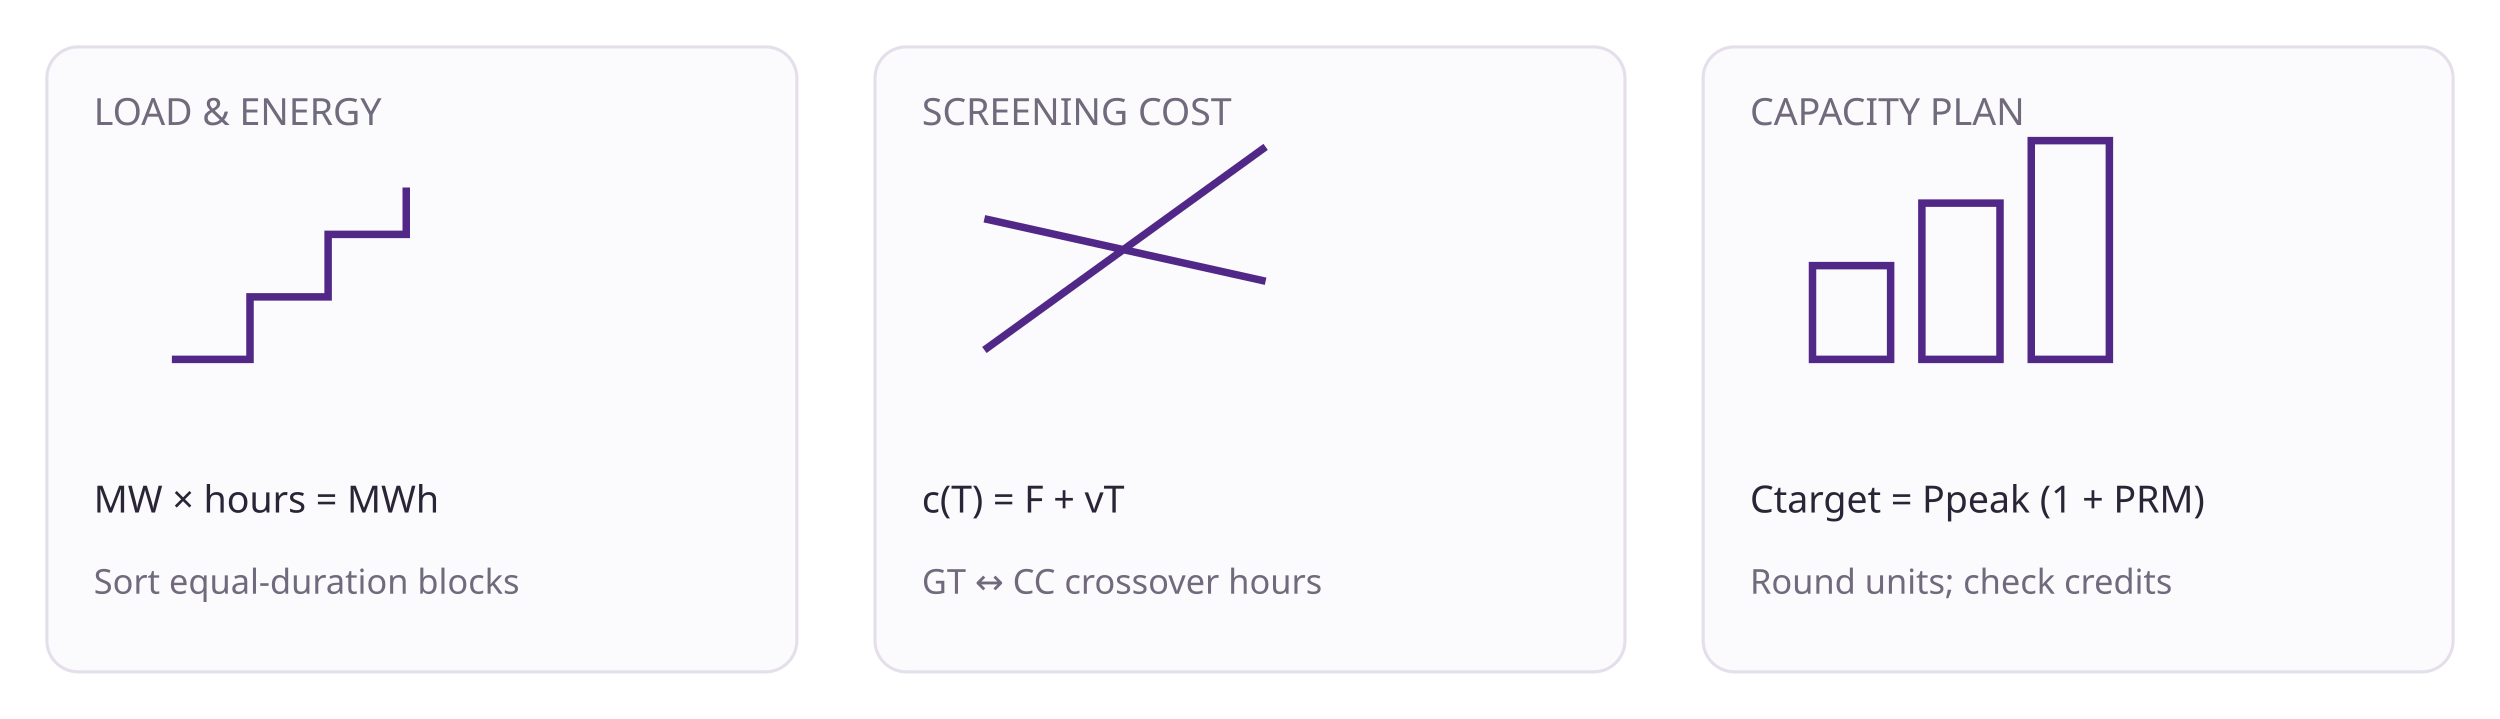
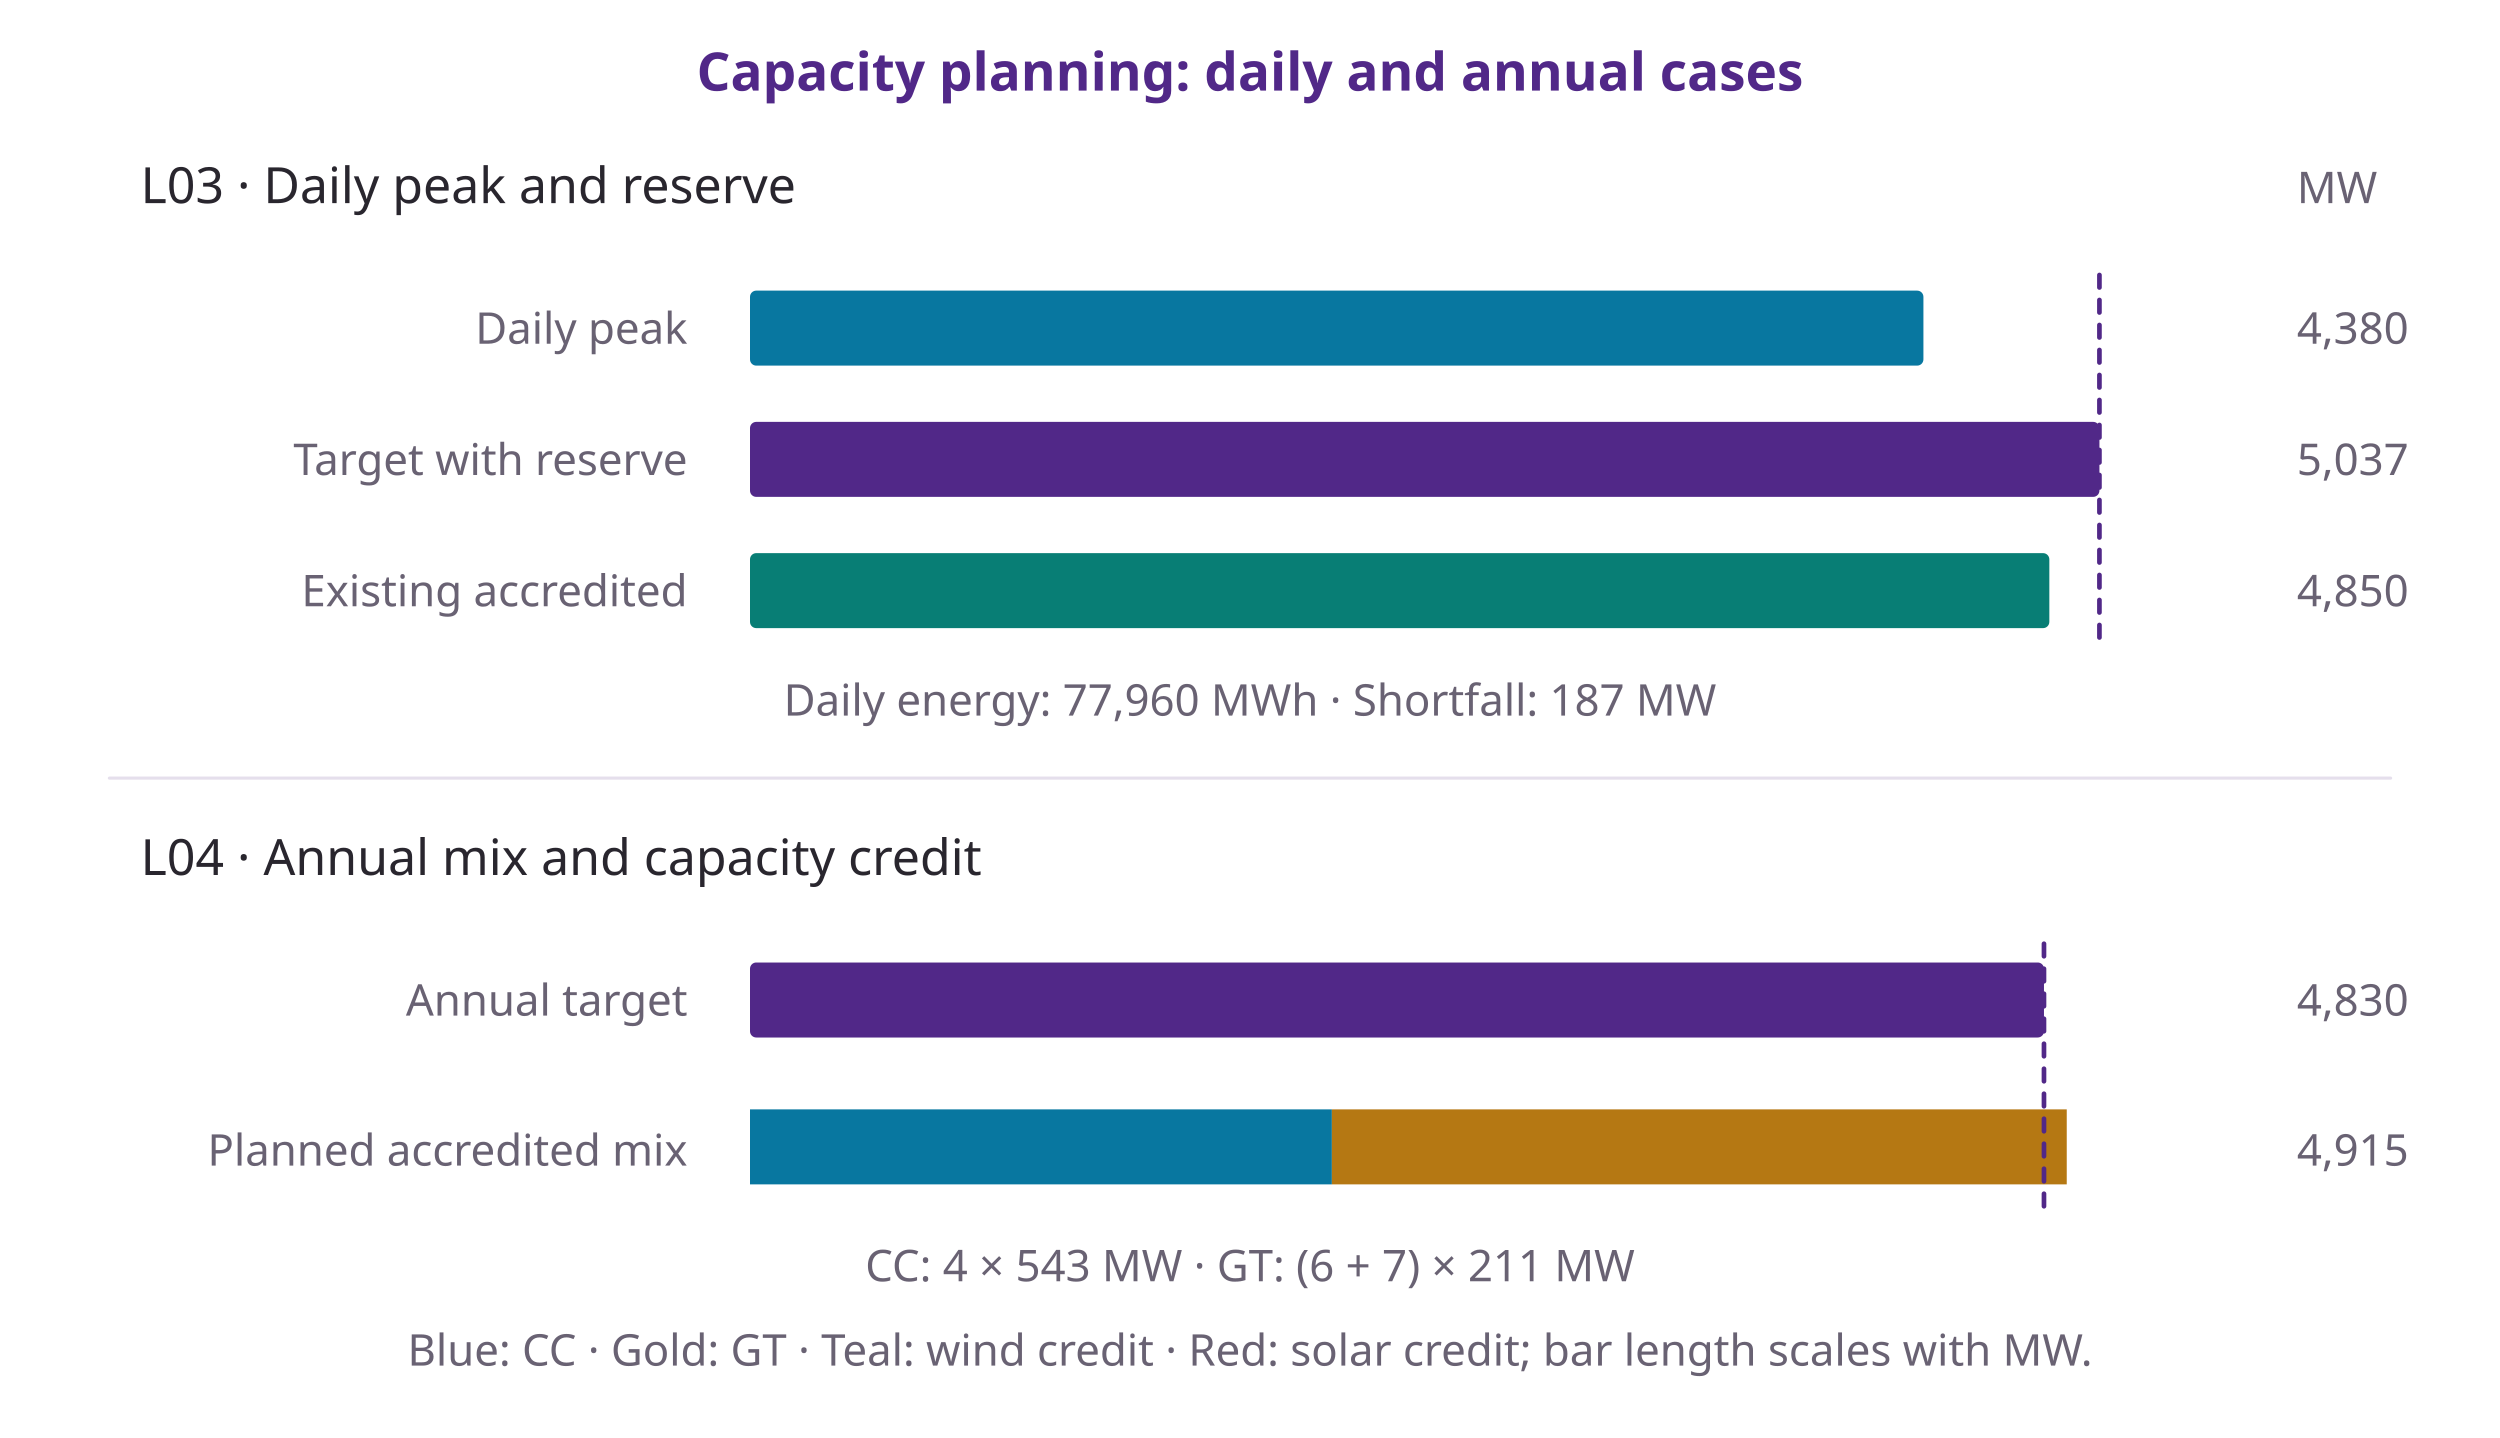
- <svg xmlns="http://www.w3.org/2000/svg" viewBox="0 0 800 230" role="img" aria-labelledby="title desc">
-   <g font-family="system-ui,sans-serif" fill="#292536">
-     <g>
-       <rect x="15" y="15" width="240" height="200" rx="10" fill="#fbfafc" stroke="#e4dfea" />
-       <text x="30" y="40" font-size="12" fill="#706a7c">LOAD &amp; ENERGY</text>
-       <g stroke="#512888" stroke-width="2.4" fill="none">
-         <path d="M55 115h25V95h25V75h25V60" />
-       </g>
-       <text x="30" y="164" font-size="12">MW × hours = MWh</text>
-       <text x="30" y="190" font-size="11" fill="#706a7c">Sort equal-duration blocks</text>
-     </g>
-     <g>
-       <rect x="280" y="15" width="240" height="200" rx="10" fill="#fbfafc" stroke="#e4dfea" />
-       <text x="295" y="40" font-size="12" fill="#706a7c">SCREENING COST</text>
-       <g stroke="#512888" stroke-width="2.4" fill="none">
-         <path d="M315 112l90-65M315 70l90 20" />
-       </g>
-       <text x="295" y="164" font-size="12">c(T) = F + vT</text>
-       <text x="295" y="190" font-size="11" fill="#706a7c">GT ↔ CC crossover hours</text>
-     </g>
-     <g>
-       <rect x="545" y="15" width="240" height="200" rx="10" fill="#fbfafc" stroke="#e4dfea" />
-       <text x="560" y="40" font-size="12" fill="#706a7c">CAPACITY PLAN</text>
-       <g stroke="#512888" stroke-width="2.4" fill="none">
-         <rect x="580" y="85" width="25" height="30" />
-         <rect x="615" y="65" width="25" height="50" />
-         <rect x="650" y="45" width="25" height="70" />
-       </g>
-       <text x="560" y="164" font-size="12">Ctarget = Ppeak (1 + PRM)</text>
-       <text x="560" y="190" font-size="11" fill="#706a7c">Round units; check credits</text>
-     </g>
-   </g>
+ <svg xmlns="http://www.w3.org/2000/svg" viewBox="0 0 800 460" role="img">
+   <style>.ed-wire{fill:none;stroke:#29262e;stroke-width:2.3;stroke-linecap:round;stroke-linejoin:round}.ed-axis{fill:none;stroke:#b9b1c3;stroke-width:1}.ed-text{font:14px system-ui,sans-serif;fill:#696273}.ed-label{font:16px system-ui,sans-serif;fill:#29262e}.ed-heading{font:600 17px system-ui,sans-serif;fill:#512888}.ed-math{font:italic 21px Georgia,"Times New Roman",serif;fill:#29262e}.ed-small{font:12px system-ui,sans-serif;fill:#696273}.ed-core{stroke:#8b8691;stroke-width:1.4;fill:none}.stage-circuit-wire{fill:none;stroke:#29262e;stroke-width:2.4;stroke-linecap:round;stroke-linejoin:round}.stage-circuit-core{fill:none;stroke:#8b8691;stroke-width:1.4}.stage-circuit-symbol{font:italic 22px Georgia,"Times New Roman",serif;fill:#29262e}.stage-circuit-value{font:14px system-ui,sans-serif;fill:#5a5363}.stage-circuit-heading{font:600 16px system-ui,sans-serif;fill:#512888}</style>
+   <defs>
+     <marker id="ed-generation-purple" viewBox="0 0 10 10" refX="9" refY="5" markerWidth="5" markerHeight="5" orient="auto">
+       <path d="M0 0L10 5L0 10Z" fill="#512888" />
+     </marker>
+     <marker id="ed-generation-red" viewBox="0 0 10 10" refX="9" refY="5" markerWidth="5" markerHeight="5" orient="auto">
+       <path d="M0 0L10 5L0 10Z" fill="#a33e3e" />
+     </marker>
+     <marker id="ed-generation-blue" viewBox="0 0 10 10" refX="9" refY="5" markerWidth="5" markerHeight="5" orient="auto">
+       <path d="M0 0L10 5L0 10Z" fill="#0877a0" />
+     </marker>
+     <marker id="ed-generation-gold" viewBox="0 0 10 10" refX="9" refY="5" markerWidth="5" markerHeight="5" orient="auto">
+       <path d="M0 0L10 5L0 10Z" fill="#b57813" />
+     </marker>
+     <marker id="ed-generation-teal" viewBox="0 0 10 10" refX="9" refY="5" markerWidth="5" markerHeight="5" orient="auto">
+       <path d="M0 0L10 5L0 10Z" fill="#087e75" />
+     </marker>
+   </defs>
+   <text x="400" y="29" text-anchor="middle" class="ed-heading">Capacity planning: daily and annual cases</text>
+   <text x="45" y="65" text-anchor="start" class="ed-label">L03 · Daily peak and reserve</text>
+   <text x="735" y="65" text-anchor="start" class="ed-text">MW</text>
+   <text x="220" y="110" text-anchor="end" class="ed-text">Daily peak</text>
+   <rect x="240" y="93" width="375.494" height="24" fill="#0877a0" rx="2" />
+   <text x="735" y="110" text-anchor="start" class="ed-text">4,380</text>
+   <text x="220" y="152" text-anchor="end" class="ed-text">Target with reserve</text>
+   <rect x="240" y="135" width="431.818" height="24" fill="#512888" rx="2" />
+   <text x="735" y="152" text-anchor="start" class="ed-text">5,037</text>
+   <text x="220" y="194" text-anchor="end" class="ed-text">Existing accredited</text>
+   <rect x="240" y="177" width="415.787" height="24" fill="#087e75" rx="2" />
+   <text x="735" y="194" text-anchor="start" class="ed-text">4,850</text>
+   <path d="M671.818 88L671.818 205" fill="none" stroke="#512888" stroke-width="1.5" stroke-dasharray="4 4" stroke-linecap="round" stroke-linejoin="round" />
+   <text x="400" y="229" text-anchor="middle" class="ed-text">Daily energy: 77,960 MWh · Shortfall: 187 MW</text>
+   <path d="M35 249L765 249" fill="none" stroke="#e5dfec" stroke-width="1" stroke-linecap="round" stroke-linejoin="round" />
+   <text x="45" y="280" text-anchor="start" class="ed-label">L04 · Annual mix and capacity credit</text>
+   <text x="220" y="325" text-anchor="end" class="ed-text">Annual target</text>
+   <rect x="240" y="308" width="414.072" height="24" fill="#512888" rx="2" />
+   <text x="735" y="325" text-anchor="start" class="ed-text">4,830</text>
+   <rect x="240" y="355" width="186.204" height="24" fill="#0877a0" />
+   <rect x="426.204" y="355" width="235.155" height="24" fill="#b57813" />
+   <rect x="661.359" y="355" width="0" height="24" fill="#087e75" />
+   <rect x="661.359" y="355" width="0" height="24" fill="#a33e3e" />
+   <text x="220" y="373" text-anchor="end" class="ed-text">Planned accredited mix</text>
+   <text x="735" y="373" text-anchor="start" class="ed-text">4,915</text>
+   <path d="M654.072 302L654.072 388" fill="none" stroke="#512888" stroke-width="1.5" stroke-dasharray="4 4" stroke-linecap="round" stroke-linejoin="round" />
+   <text x="400" y="410" text-anchor="middle" class="ed-text">CC: 4 × 543 MW · GT: (6 + 7) × 211 MW</text>
+   <text x="400" y="437" text-anchor="middle" class="ed-text">Blue: CC · Gold: GT · Teal: wind credit · Red: solar credit; bar length scales with MW.</text>
</svg>
